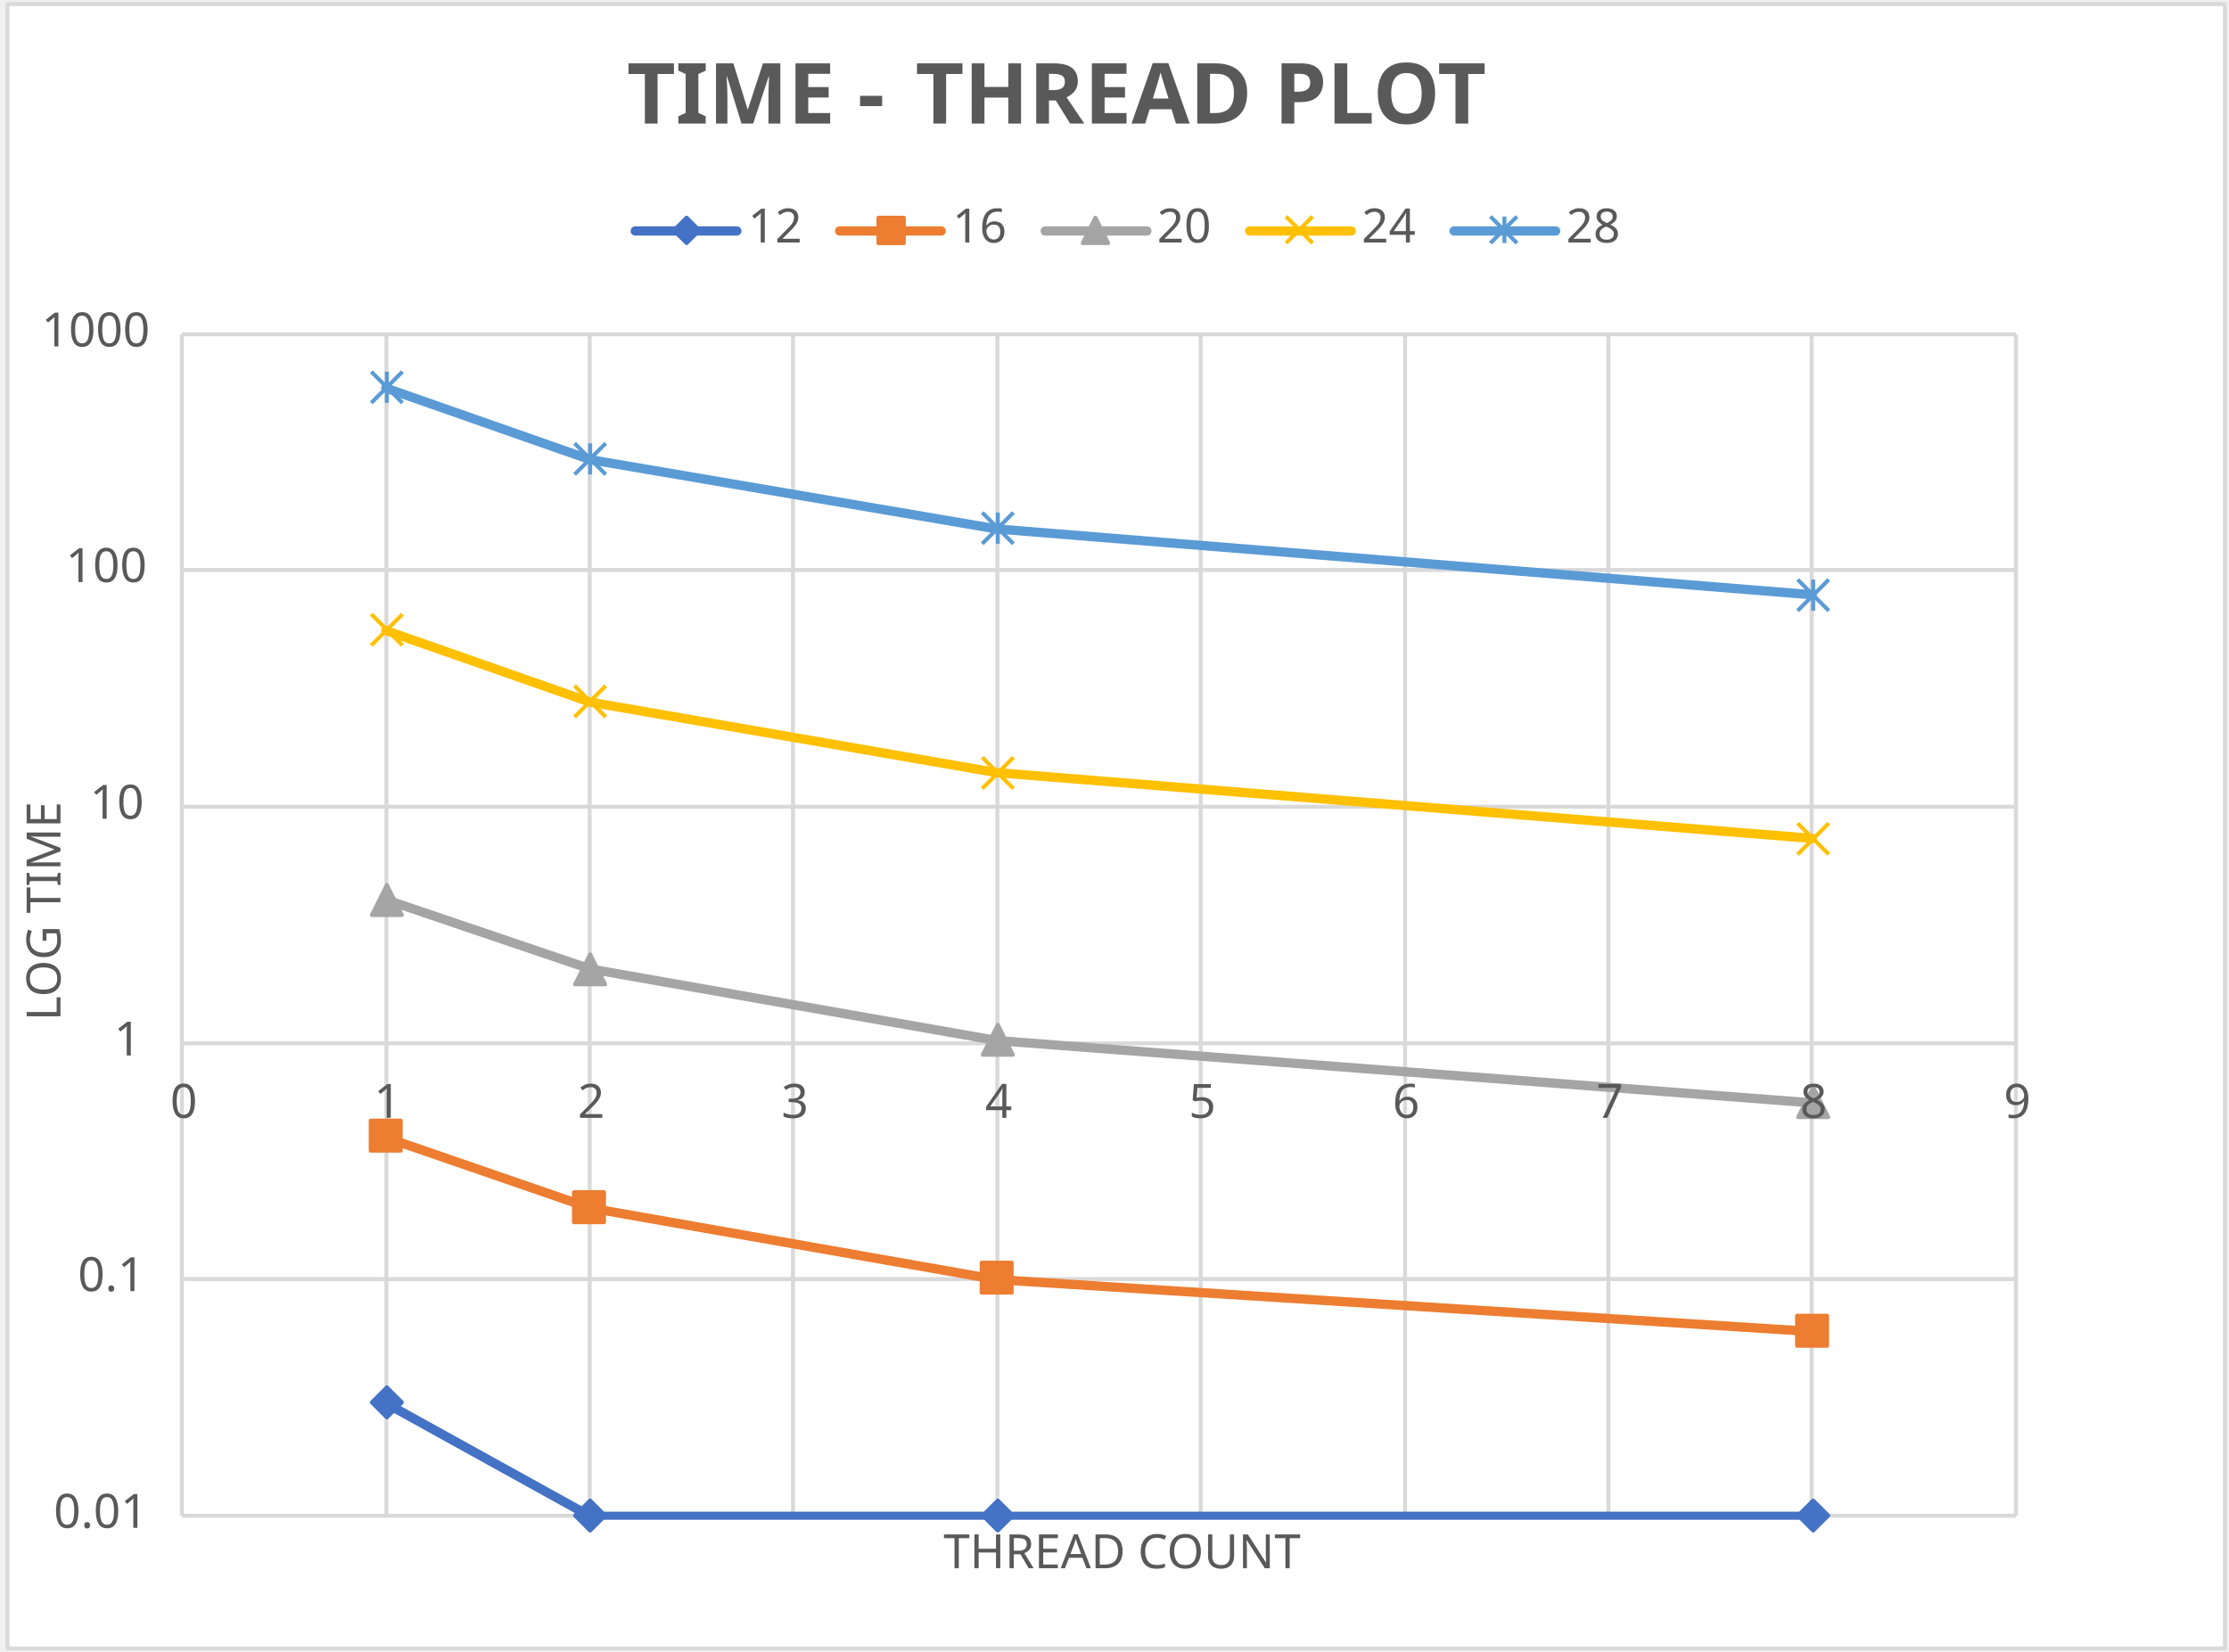
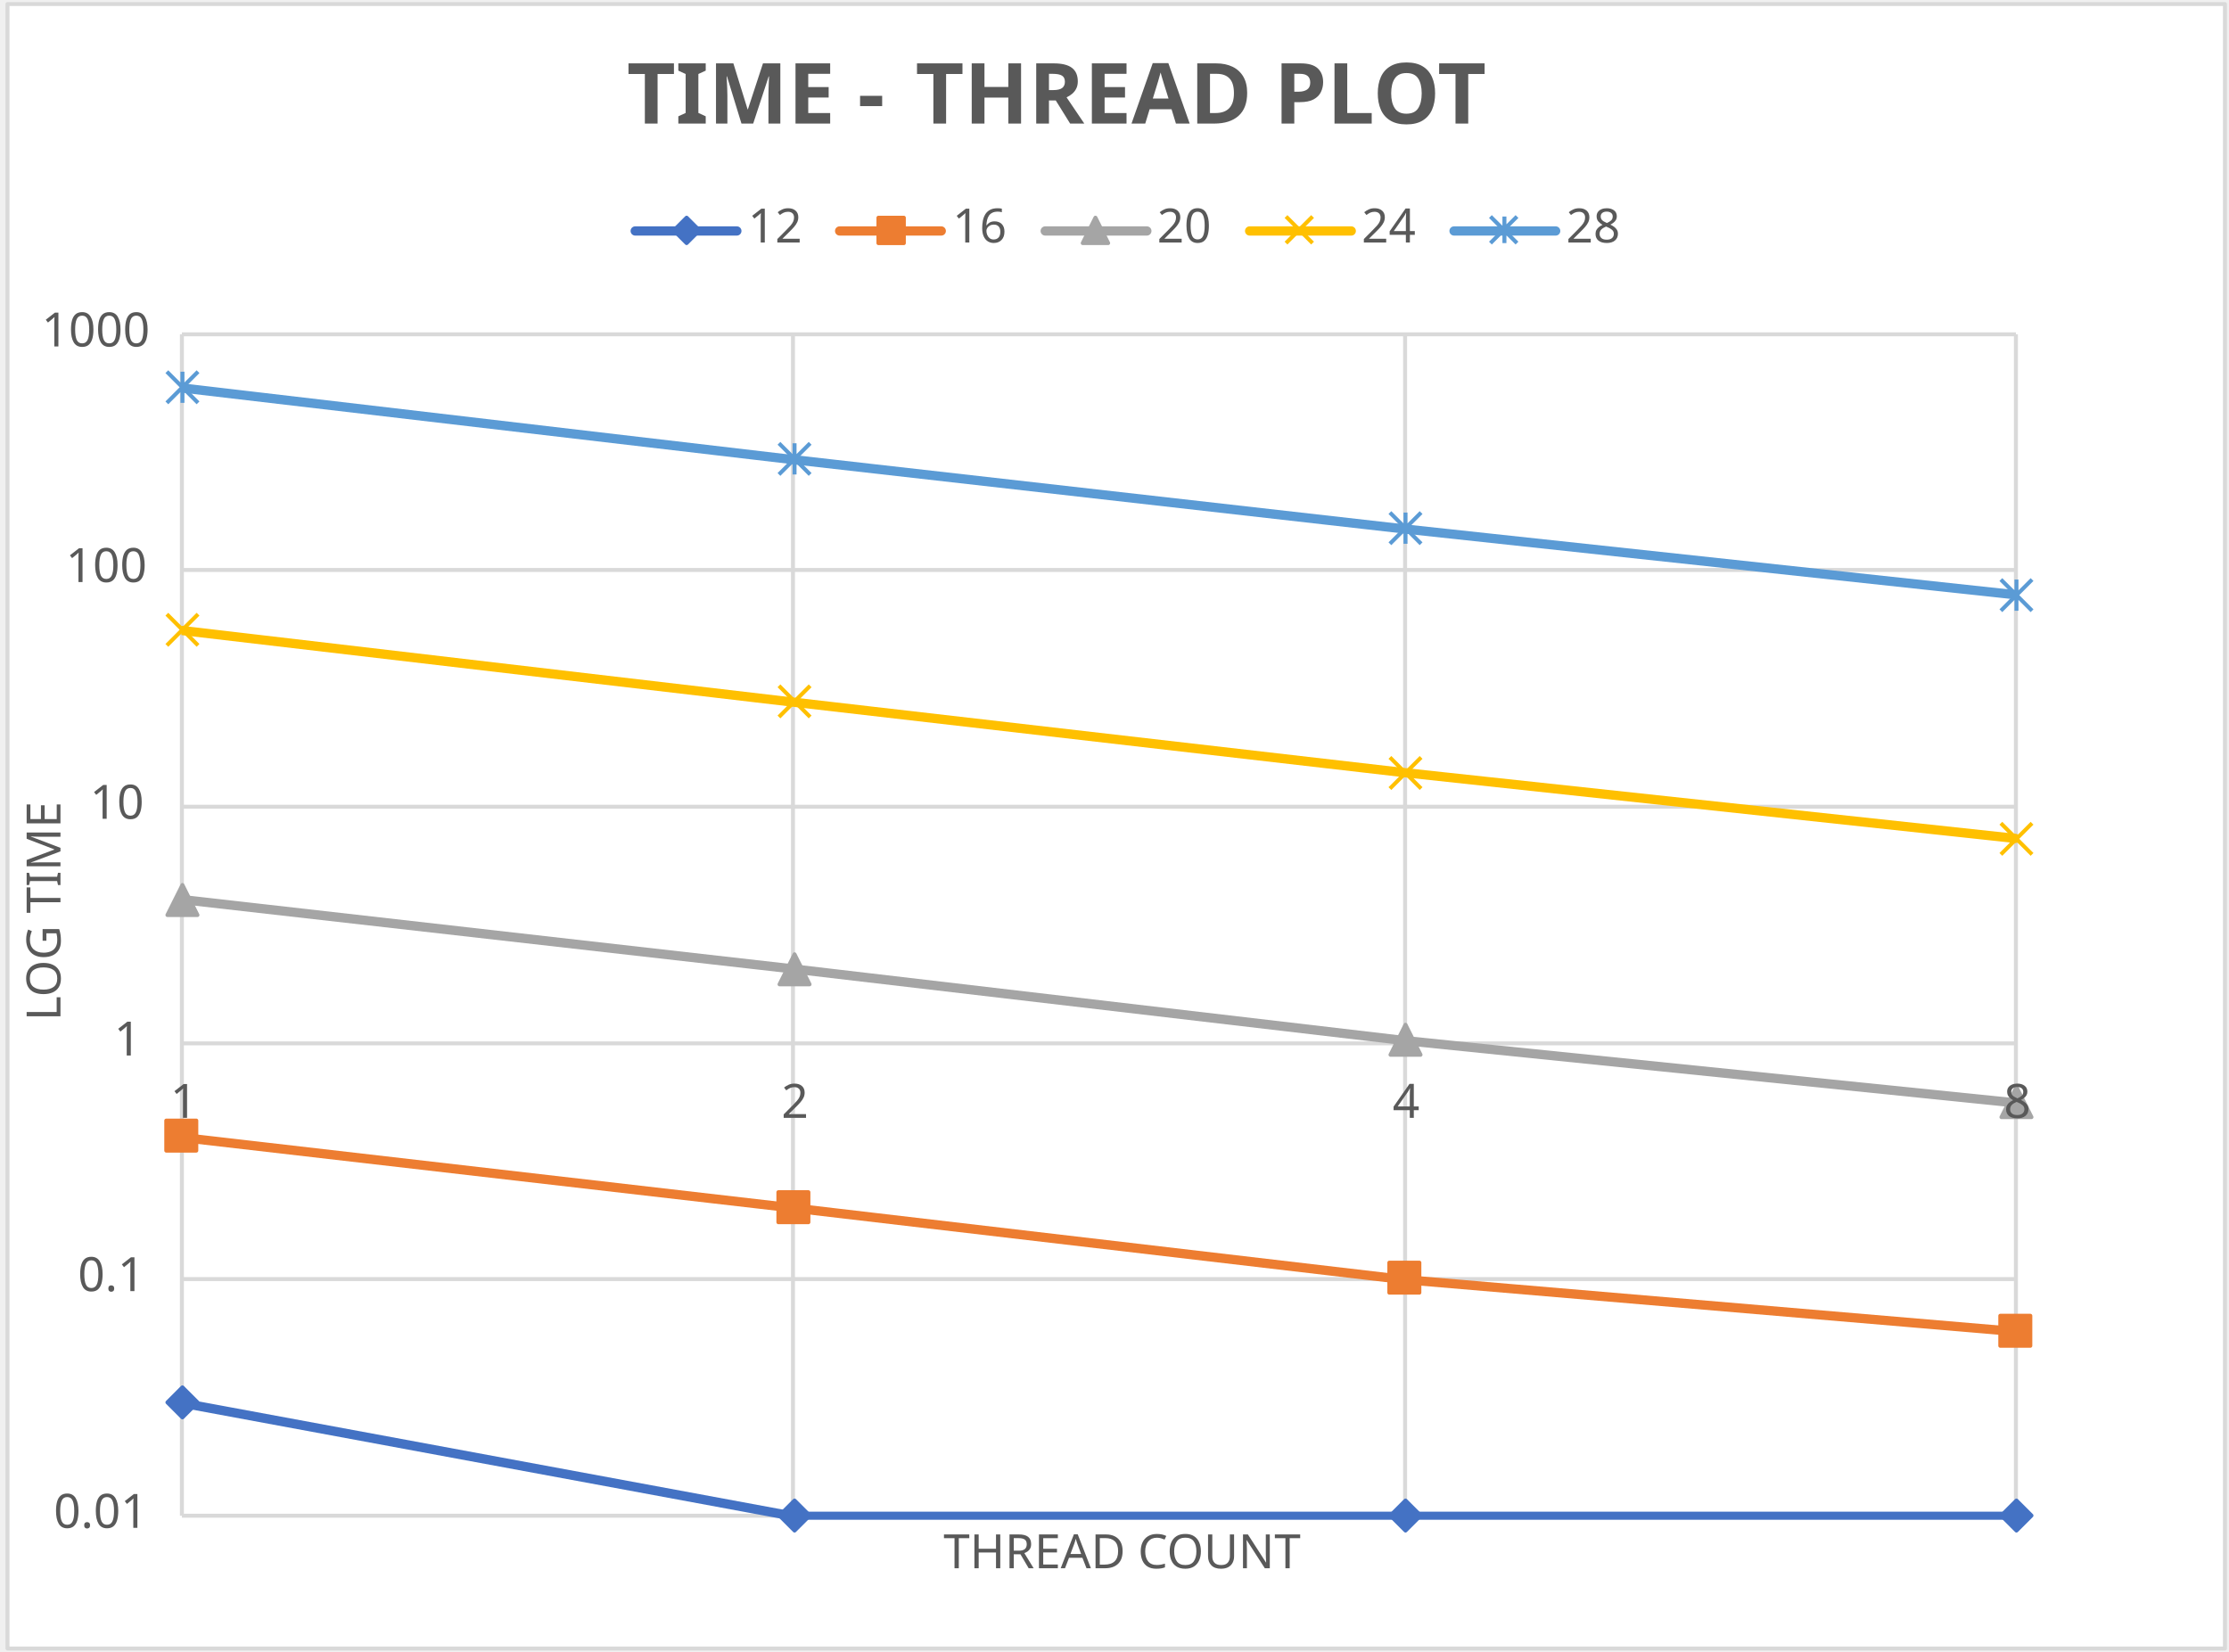
<svg xmlns="http://www.w3.org/2000/svg" width="1930" height="1430" overflow="hidden">
  <defs>
    <clipPath id="clip0">
      <rect x="2314" y="1063" width="1930" height="1430" />
    </clipPath>
    <clipPath id="clip1">
      <rect x="2320" y="1065" width="1919" height="1425" />
    </clipPath>
    <clipPath id="clip2">
      <rect x="2320" y="1065" width="1919" height="1425" />
    </clipPath>
    <clipPath id="clip3">
      <rect x="2320" y="1065" width="1919" height="1425" />
    </clipPath>
    <clipPath id="clip4">
      <rect x="2320" y="1065" width="1919" height="1425" />
    </clipPath>
    <clipPath id="clip5">
      <rect x="2471" y="1352" width="1591" height="1027" />
    </clipPath>
    <clipPath id="clip6">
      <rect x="2320" y="1065" width="1919" height="1425" />
    </clipPath>
    <clipPath id="clip7">
      <rect x="2471" y="1352" width="1591" height="1027" />
    </clipPath>
    <clipPath id="clip8">
      <rect x="2320" y="1065" width="1919" height="1425" />
    </clipPath>
    <clipPath id="clip9">
      <rect x="2471" y="1352" width="1591" height="1027" />
    </clipPath>
    <clipPath id="clip10">
      <rect x="2320" y="1065" width="1919" height="1425" />
    </clipPath>
    <clipPath id="clip11">
      <rect x="2471" y="1352" width="1591" height="1027" />
    </clipPath>
    <clipPath id="clip12">
      <rect x="2320" y="1065" width="1919" height="1425" />
    </clipPath>
    <clipPath id="clip13">
      <rect x="2471" y="1352" width="1591" height="1027" />
    </clipPath>
    <clipPath id="clip14">
      <rect x="2320" y="1065" width="1919" height="1425" />
    </clipPath>
    <clipPath id="clip15">
      <rect x="2320" y="1065" width="1919" height="1425" />
    </clipPath>
    <clipPath id="clip16">
      <rect x="2320" y="1065" width="1919" height="1425" />
    </clipPath>
    <clipPath id="clip17">
      <rect x="2320" y="1065" width="1919" height="1425" />
    </clipPath>
    <clipPath id="clip18">
      <rect x="2320" y="1065" width="1919" height="1425" />
    </clipPath>
    <clipPath id="clip19">
      <rect x="2320" y="1065" width="1919" height="1425" />
    </clipPath>
    <clipPath id="clip20">
      <rect x="2320" y="1065" width="1919" height="1425" />
    </clipPath>
    <clipPath id="clip21">
      <rect x="2320" y="1065" width="1919" height="1425" />
    </clipPath>
    <clipPath id="clip22">
      <rect x="2320" y="1065" width="1919" height="1425" />
    </clipPath>
    <clipPath id="clip23">
      <rect x="2320" y="1065" width="1919" height="1425" />
    </clipPath>
    <clipPath id="clip24">
      <rect x="2320" y="1065" width="1919" height="1425" />
    </clipPath>
    <clipPath id="clip25">
      <rect x="2320" y="1065" width="1919" height="1425" />
    </clipPath>
    <clipPath id="clip26">
      <rect x="2320" y="1065" width="1919" height="1425" />
    </clipPath>
    <clipPath id="clip27">
      <rect x="2320" y="1065" width="1919" height="1425" />
    </clipPath>
    <clipPath id="clip28">
      <rect x="2320" y="1065" width="1919" height="1425" />
    </clipPath>
    <clipPath id="clip29">
      <rect x="2320" y="1065" width="1919" height="1425" />
    </clipPath>
    <clipPath id="clip30">
      <rect x="2320" y="1065" width="1919" height="1425" />
    </clipPath>
    <clipPath id="clip31">
      <rect x="2320" y="1065" width="1919" height="1425" />
    </clipPath>
    <clipPath id="clip32">
      <rect x="2320" y="1065" width="1919" height="1425" />
    </clipPath>
    <clipPath id="clip33">
      <rect x="2320" y="1065" width="1919" height="1425" />
    </clipPath>
    <clipPath id="clip34">
      <rect x="2320" y="1065" width="1919" height="1425" />
    </clipPath>
    <clipPath id="clip35">
      <rect x="2320" y="1065" width="1919" height="1425" />
    </clipPath>
    <clipPath id="clip36">
      <rect x="2320" y="1065" width="1919" height="1425" />
    </clipPath>
    <clipPath id="clip37">
      <rect x="2320" y="1065" width="1919" height="1425" />
    </clipPath>
    <clipPath id="clip38">
      <rect x="2320" y="1065" width="1919" height="1425" />
    </clipPath>
    <clipPath id="clip39">
      <rect x="2320" y="1065" width="1919" height="1425" />
    </clipPath>
    <clipPath id="clip40">
      <rect x="2320" y="1065" width="1919" height="1425" />
    </clipPath>
    <clipPath id="clip41">
      <rect x="2320" y="1065" width="1919" height="1425" />
    </clipPath>
    <clipPath id="clip42">
      <rect x="2320" y="1065" width="1919" height="1425" />
    </clipPath>
    <clipPath id="clip43">
      <rect x="2320" y="1065" width="1919" height="1425" />
    </clipPath>
    <clipPath id="clip44">
-       <rect x="2320" y="1065" width="1919" height="1425" />
-     </clipPath>
-     <clipPath id="clip45">
-       <rect x="2320" y="1065" width="1919" height="1425" />
-     </clipPath>
-     <clipPath id="clip46">
-       <rect x="2320" y="1065" width="1919" height="1425" />
-     </clipPath>
-     <clipPath id="clip47">
-       <rect x="2320" y="1065" width="1919" height="1425" />
-     </clipPath>
-     <clipPath id="clip48">
-       <rect x="2320" y="1065" width="1919" height="1425" />
-     </clipPath>
-     <clipPath id="clip49">
-       <rect x="2320" y="1065" width="1919" height="1425" />
-     </clipPath>
-     <clipPath id="clip50">
      <rect x="2320" y="1065" width="1919" height="1425" />
    </clipPath>
  </defs>
  <g clip-path="url(#clip0)" transform="translate(-2314 -1063)">
    <rect x="2320" y="1066" width="1920" height="1424" fill="#FFFFFF" fill-opacity="1" />
    <g clip-path="url(#clip1)">
      <path d="M2471.5 2375.5 4059.5 2375.5M2471.5 2170.57 4059.5 2170.57M2471.5 1761.56 4059.5 1761.56M2471.5 1556.55 4059.5 1556.55M2471.5 1352.5 4059.5 1352.5" stroke="#D9D9D9" stroke-width="3.438" stroke-linecap="butt" stroke-linejoin="round" stroke-miterlimit="10" stroke-opacity="1" fill="none" fill-rule="nonzero" />
    </g>
    <g clip-path="url(#clip2)">
-       <path d="M2648.59 1352.5 2648.59 2375.5M2824.59 1352.5 2824.59 2375.5M3000.6 1352.5 3000.6 2375.5M3177.6 1352.5 3177.6 2375.5M3353.61 1352.5 3353.61 2375.5M3530.62 1352.5 3530.62 2375.5M3706.62 1352.5 3706.62 2375.5M3882.63 1352.5 3882.63 2375.5M4059.5 1352.5 4059.5 2375.5" stroke="#D9D9D9" stroke-width="3.438" stroke-linecap="butt" stroke-linejoin="round" stroke-miterlimit="10" stroke-opacity="1" fill="none" fill-rule="nonzero" />
+       <path d="M3000.6 1352.5 3000.6 2375.5M3530.62 1352.5 3530.62 2375.5M4059.5 1352.5 4059.5 2375.5" stroke="#D9D9D9" stroke-width="3.438" stroke-linecap="butt" stroke-linejoin="round" stroke-miterlimit="10" stroke-opacity="1" fill="none" fill-rule="nonzero" />
    </g>
    <g clip-path="url(#clip3)">
      <path d="M0 0 0 1023" stroke="#D9D9D9" stroke-width="3.438" stroke-linecap="butt" stroke-linejoin="round" stroke-miterlimit="10" stroke-opacity="1" fill="none" fill-rule="evenodd" transform="matrix(1 0 0 -1 2471.5 2375.5)" />
    </g>
    <g clip-path="url(#clip4)">
      <path d="M2471.5 1966.5 4059.5 1966.5" stroke="#D9D9D9" stroke-width="3.438" stroke-linecap="butt" stroke-linejoin="round" stroke-miterlimit="10" stroke-opacity="1" fill="none" fill-rule="evenodd" />
    </g>
    <g clip-path="url(#clip5)">
-       <path d="M2648 2278 2825.09 2376 3177.1 2376 3883 2376" stroke="#4472C4" stroke-width="8.021" stroke-linecap="round" stroke-linejoin="round" stroke-miterlimit="10" stroke-opacity="1" fill="none" fill-rule="nonzero" />
+       <path d="M2472 2278 3001.1 2376 3530.12 2376 4059 2376" stroke="#4472C4" stroke-width="8.021" stroke-linecap="round" stroke-linejoin="round" stroke-miterlimit="10" stroke-opacity="1" fill="none" fill-rule="nonzero" />
    </g>
    <g clip-path="url(#clip6)">
-       <path d="M2648.97 2264.36 2661.97 2277.36 2648.97 2290.35 2635.97 2277.36Z" stroke="#4472C4" stroke-width="3.438" stroke-linecap="butt" stroke-linejoin="round" stroke-miterlimit="10" stroke-opacity="1" fill="#4472C4" fill-rule="nonzero" fill-opacity="1" />
-       <path d="M2824.97 2362.36 2837.97 2375.36 2824.97 2388.35 2811.97 2375.36Z" stroke="#4472C4" stroke-width="3.438" stroke-linecap="butt" stroke-linejoin="round" stroke-miterlimit="10" stroke-opacity="1" fill="#4472C4" fill-rule="nonzero" fill-opacity="1" />
-       <path d="M3177.97 2362.36 3190.97 2375.36 3177.97 2388.35 3164.97 2375.36Z" stroke="#4472C4" stroke-width="3.438" stroke-linecap="butt" stroke-linejoin="round" stroke-miterlimit="10" stroke-opacity="1" fill="#4472C4" fill-rule="nonzero" fill-opacity="1" />
-       <path d="M3883.97 2362.36 3896.97 2375.36 3883.97 2388.35 3870.97 2375.36Z" stroke="#4472C4" stroke-width="3.438" stroke-linecap="butt" stroke-linejoin="round" stroke-miterlimit="10" stroke-opacity="1" fill="#4472C4" fill-rule="nonzero" fill-opacity="1" />
+       <path d="M2471.97 2264.36 2484.97 2277.36 2471.97 2290.35 2458.97 2277.36Z" stroke="#4472C4" stroke-width="3.438" stroke-linecap="butt" stroke-linejoin="round" stroke-miterlimit="10" stroke-opacity="1" fill="#4472C4" fill-rule="nonzero" fill-opacity="1" />
+       <path d="M3001.97 2362.36 3014.97 2375.36 3001.97 2388.35 2988.97 2375.36Z" stroke="#4472C4" stroke-width="3.438" stroke-linecap="butt" stroke-linejoin="round" stroke-miterlimit="10" stroke-opacity="1" fill="#4472C4" fill-rule="nonzero" fill-opacity="1" />
+       <path d="M3530.97 2362.36 3543.97 2375.36 3530.97 2388.35 3517.97 2375.36Z" stroke="#4472C4" stroke-width="3.438" stroke-linecap="butt" stroke-linejoin="round" stroke-miterlimit="10" stroke-opacity="1" fill="#4472C4" fill-rule="nonzero" fill-opacity="1" />
+       <path d="M4059.97 2362.36 4072.97 2375.36 4059.97 2388.35 4046.97 2375.36Z" stroke="#4472C4" stroke-width="3.438" stroke-linecap="butt" stroke-linejoin="round" stroke-miterlimit="10" stroke-opacity="1" fill="#4472C4" fill-rule="nonzero" fill-opacity="1" />
    </g>
    <g clip-path="url(#clip7)">
-       <path d="M2648 2048 2825.09 2109.07 3177.1 2171.07 3883 2216" stroke="#ED7D31" stroke-width="8.021" stroke-linecap="round" stroke-linejoin="round" stroke-miterlimit="10" stroke-opacity="1" fill="none" fill-rule="nonzero" />
+       <path d="M2472 2048 3001.1 2109.07 3530.12 2171.07 4059 2216" stroke="#ED7D31" stroke-width="8.021" stroke-linecap="round" stroke-linejoin="round" stroke-miterlimit="10" stroke-opacity="1" fill="none" fill-rule="nonzero" />
    </g>
    <g clip-path="url(#clip8)">
-       <path d="M2634.97 2033.36 2660.97 2033.36 2660.97 2059.35 2634.97 2059.35Z" stroke="#ED7D31" stroke-width="3.438" stroke-linecap="butt" stroke-linejoin="round" stroke-miterlimit="10" stroke-opacity="1" fill="#ED7D31" fill-rule="nonzero" fill-opacity="1" />
-       <path d="M2810.97 2095.36 2836.97 2095.36 2836.97 2121.35 2810.97 2121.35Z" stroke="#ED7D31" stroke-width="3.438" stroke-linecap="butt" stroke-linejoin="round" stroke-miterlimit="10" stroke-opacity="1" fill="#ED7D31" fill-rule="nonzero" fill-opacity="1" />
-       <path d="M3163.97 2156.36 3189.97 2156.36 3189.97 2182.35 3163.97 2182.35Z" stroke="#ED7D31" stroke-width="3.438" stroke-linecap="butt" stroke-linejoin="round" stroke-miterlimit="10" stroke-opacity="1" fill="#ED7D31" fill-rule="nonzero" fill-opacity="1" />
-       <path d="M3869.97 2202.36 3895.97 2202.36 3895.97 2228.35 3869.97 2228.35Z" stroke="#ED7D31" stroke-width="3.438" stroke-linecap="butt" stroke-linejoin="round" stroke-miterlimit="10" stroke-opacity="1" fill="#ED7D31" fill-rule="nonzero" fill-opacity="1" />
+       <path d="M2457.97 2033.36 2483.97 2033.36 2483.97 2059.35 2457.97 2059.35Z" stroke="#ED7D31" stroke-width="3.438" stroke-linecap="butt" stroke-linejoin="round" stroke-miterlimit="10" stroke-opacity="1" fill="#ED7D31" fill-rule="nonzero" fill-opacity="1" />
+       <path d="M2987.97 2095.36 3013.97 2095.36 3013.97 2121.35 2987.97 2121.35Z" stroke="#ED7D31" stroke-width="3.438" stroke-linecap="butt" stroke-linejoin="round" stroke-miterlimit="10" stroke-opacity="1" fill="#ED7D31" fill-rule="nonzero" fill-opacity="1" />
+       <path d="M3516.97 2156.36 3542.97 2156.36 3542.97 2182.35 3516.97 2182.35Z" stroke="#ED7D31" stroke-width="3.438" stroke-linecap="butt" stroke-linejoin="round" stroke-miterlimit="10" stroke-opacity="1" fill="#ED7D31" fill-rule="nonzero" fill-opacity="1" />
+       <path d="M4045.97 2202.36 4071.97 2202.36 4071.97 2228.35 4045.97 2228.35Z" stroke="#ED7D31" stroke-width="3.438" stroke-linecap="butt" stroke-linejoin="round" stroke-miterlimit="10" stroke-opacity="1" fill="#ED7D31" fill-rule="nonzero" fill-opacity="1" />
    </g>
    <g clip-path="url(#clip9)">
-       <path d="M2648 1842 2825.09 1902.06 3177.1 1964.06 3883 2018" stroke="#A5A5A5" stroke-width="8.021" stroke-linecap="round" stroke-linejoin="round" stroke-miterlimit="10" stroke-opacity="1" fill="none" fill-rule="nonzero" />
+       <path d="M2472 1842 3001.1 1902.06 3530.12 1964.06 4059 2018" stroke="#A5A5A5" stroke-width="8.021" stroke-linecap="round" stroke-linejoin="round" stroke-miterlimit="10" stroke-opacity="1" fill="none" fill-rule="nonzero" />
    </g>
    <g clip-path="url(#clip10)">
-       <path d="M2648.97 1829.36 2661.97 1855.35 2635.97 1855.35Z" stroke="#A5A5A5" stroke-width="3.438" stroke-linecap="butt" stroke-linejoin="round" stroke-miterlimit="10" stroke-opacity="1" fill="#A5A5A5" fill-rule="nonzero" fill-opacity="1" />
-       <path d="M2824.97 1889.36 2837.97 1915.35 2811.97 1915.35Z" stroke="#A5A5A5" stroke-width="3.438" stroke-linecap="butt" stroke-linejoin="round" stroke-miterlimit="10" stroke-opacity="1" fill="#A5A5A5" fill-rule="nonzero" fill-opacity="1" />
-       <path d="M3177.97 1950.36 3190.97 1976.35 3164.97 1976.35Z" stroke="#A5A5A5" stroke-width="3.438" stroke-linecap="butt" stroke-linejoin="round" stroke-miterlimit="10" stroke-opacity="1" fill="#A5A5A5" fill-rule="nonzero" fill-opacity="1" />
-       <path d="M3883.97 2004.36 3896.97 2030.35 3870.97 2030.35Z" stroke="#A5A5A5" stroke-width="3.438" stroke-linecap="butt" stroke-linejoin="round" stroke-miterlimit="10" stroke-opacity="1" fill="#A5A5A5" fill-rule="nonzero" fill-opacity="1" />
+       <path d="M2471.97 1829.36 2484.97 1855.35 2458.97 1855.35Z" stroke="#A5A5A5" stroke-width="3.438" stroke-linecap="butt" stroke-linejoin="round" stroke-miterlimit="10" stroke-opacity="1" fill="#A5A5A5" fill-rule="nonzero" fill-opacity="1" />
+       <path d="M3001.97 1889.36 3014.97 1915.35 2988.97 1915.35Z" stroke="#A5A5A5" stroke-width="3.438" stroke-linecap="butt" stroke-linejoin="round" stroke-miterlimit="10" stroke-opacity="1" fill="#A5A5A5" fill-rule="nonzero" fill-opacity="1" />
+       <path d="M3530.97 1950.36 3543.97 1976.35 3517.97 1976.35Z" stroke="#A5A5A5" stroke-width="3.438" stroke-linecap="butt" stroke-linejoin="round" stroke-miterlimit="10" stroke-opacity="1" fill="#A5A5A5" fill-rule="nonzero" fill-opacity="1" />
+       <path d="M4059.97 2004.36 4072.97 2030.35 4046.97 2030.35Z" stroke="#A5A5A5" stroke-width="3.438" stroke-linecap="butt" stroke-linejoin="round" stroke-miterlimit="10" stroke-opacity="1" fill="#A5A5A5" fill-rule="nonzero" fill-opacity="1" />
    </g>
    <g clip-path="url(#clip11)">
-       <path d="M2648 1609 2825.09 1671.05 3177.1 1732.06 3883 1789" stroke="#FFC000" stroke-width="8.021" stroke-linecap="round" stroke-linejoin="round" stroke-miterlimit="10" stroke-opacity="1" fill="none" fill-rule="nonzero" />
+       <path d="M2472 1609 3001.1 1671.05 3530.12 1732.06 4059 1789" stroke="#FFC000" stroke-width="8.021" stroke-linecap="round" stroke-linejoin="round" stroke-miterlimit="10" stroke-opacity="1" fill="none" fill-rule="nonzero" />
    </g>
    <g clip-path="url(#clip12)">
-       <path d="M2662.47 1621.85 2635.47 1594.85M2635.47 1621.85 2662.47 1594.85" stroke="#FFC000" stroke-width="3.438" stroke-linecap="butt" stroke-linejoin="round" stroke-miterlimit="10" stroke-opacity="1" fill="none" fill-rule="nonzero" />
-       <path d="M2838.47 1683.85 2811.47 1656.86M2811.47 1683.85 2838.47 1656.86" stroke="#FFC000" stroke-width="3.438" stroke-linecap="butt" stroke-linejoin="round" stroke-miterlimit="10" stroke-opacity="1" fill="none" fill-rule="nonzero" />
-       <path d="M3191.47 1745.85 3164.47 1718.85M3164.47 1745.85 3191.47 1718.85" stroke="#FFC000" stroke-width="3.438" stroke-linecap="butt" stroke-linejoin="round" stroke-miterlimit="10" stroke-opacity="1" fill="none" fill-rule="nonzero" />
-       <path d="M3897.47 1802.85 3870.47 1775.86M3870.47 1802.85 3897.47 1775.86" stroke="#FFC000" stroke-width="3.438" stroke-linecap="butt" stroke-linejoin="round" stroke-miterlimit="10" stroke-opacity="1" fill="none" fill-rule="nonzero" />
+       <path d="M2485.47 1621.85 2458.47 1594.85M2458.47 1621.85 2485.47 1594.85" stroke="#FFC000" stroke-width="3.438" stroke-linecap="butt" stroke-linejoin="round" stroke-miterlimit="10" stroke-opacity="1" fill="none" fill-rule="nonzero" />
+       <path d="M3015.47 1683.85 2988.47 1656.86M2988.47 1683.85 3015.47 1656.86" stroke="#FFC000" stroke-width="3.438" stroke-linecap="butt" stroke-linejoin="round" stroke-miterlimit="10" stroke-opacity="1" fill="none" fill-rule="nonzero" />
+       <path d="M3544.47 1745.85 3517.47 1718.85M3517.47 1745.85 3544.47 1718.85" stroke="#FFC000" stroke-width="3.438" stroke-linecap="butt" stroke-linejoin="round" stroke-miterlimit="10" stroke-opacity="1" fill="none" fill-rule="nonzero" />
+       <path d="M4073.47 1802.85 4046.47 1775.86M4046.47 1802.85 4073.47 1775.86" stroke="#FFC000" stroke-width="3.438" stroke-linecap="butt" stroke-linejoin="round" stroke-miterlimit="10" stroke-opacity="1" fill="none" fill-rule="nonzero" />
    </g>
    <g clip-path="url(#clip13)">
-       <path d="M2648 1399 2825.09 1461.05 3177.1 1521.05 3883 1578" stroke="#5B9BD5" stroke-width="8.021" stroke-linecap="round" stroke-linejoin="round" stroke-miterlimit="10" stroke-opacity="1" fill="none" fill-rule="nonzero" />
+       <path d="M2472 1399 3001.1 1461.05 3530.12 1521.05 4059 1578" stroke="#5B9BD5" stroke-width="8.021" stroke-linecap="round" stroke-linejoin="round" stroke-miterlimit="10" stroke-opacity="1" fill="none" fill-rule="nonzero" />
    </g>
    <g clip-path="url(#clip14)">
-       <path d="M2662.47 1411.85 2635.47 1384.85M2648.97 1384.85 2648.97 1411.85M2635.47 1411.85 2662.47 1384.85" stroke="#5B9BD5" stroke-width="3.438" stroke-linecap="butt" stroke-linejoin="round" stroke-miterlimit="10" stroke-opacity="1" fill="none" fill-rule="nonzero" />
-       <path d="M2838.47 1473.85 2811.47 1446.86M2824.97 1446.86 2824.97 1473.85M2811.47 1473.85 2838.47 1446.86" stroke="#5B9BD5" stroke-width="3.438" stroke-linecap="butt" stroke-linejoin="round" stroke-miterlimit="10" stroke-opacity="1" fill="none" fill-rule="nonzero" />
-       <path d="M3191.47 1533.85 3164.47 1506.85M3177.97 1506.85 3177.97 1533.85M3164.47 1533.85 3191.47 1506.85" stroke="#5B9BD5" stroke-width="3.438" stroke-linecap="butt" stroke-linejoin="round" stroke-miterlimit="10" stroke-opacity="1" fill="none" fill-rule="nonzero" />
-       <path d="M3897.47 1591.85 3870.47 1564.85M3883.97 1564.85 3883.97 1591.85M3870.47 1591.85 3897.47 1564.85" stroke="#5B9BD5" stroke-width="3.438" stroke-linecap="butt" stroke-linejoin="round" stroke-miterlimit="10" stroke-opacity="1" fill="none" fill-rule="nonzero" />
+       <path d="M2485.47 1411.85 2458.47 1384.85M2471.97 1384.85 2471.97 1411.85M2458.47 1411.85 2485.47 1384.85" stroke="#5B9BD5" stroke-width="3.438" stroke-linecap="butt" stroke-linejoin="round" stroke-miterlimit="10" stroke-opacity="1" fill="none" fill-rule="nonzero" />
+       <path d="M3015.47 1473.85 2988.47 1446.86M3001.97 1446.86 3001.97 1473.85M2988.47 1473.85 3015.47 1446.86" stroke="#5B9BD5" stroke-width="3.438" stroke-linecap="butt" stroke-linejoin="round" stroke-miterlimit="10" stroke-opacity="1" fill="none" fill-rule="nonzero" />
+       <path d="M3544.47 1533.85 3517.47 1506.85M3530.97 1506.85 3530.97 1533.85M3517.47 1533.85 3544.47 1506.85" stroke="#5B9BD5" stroke-width="3.438" stroke-linecap="butt" stroke-linejoin="round" stroke-miterlimit="10" stroke-opacity="1" fill="none" fill-rule="nonzero" />
+       <path d="M4073.47 1591.85 4046.47 1564.85M4059.97 1564.85 4059.97 1591.85M4046.47 1591.85 4073.47 1564.85" stroke="#5B9BD5" stroke-width="3.438" stroke-linecap="butt" stroke-linejoin="round" stroke-miterlimit="10" stroke-opacity="1" fill="none" fill-rule="nonzero" />
    </g>
    <g clip-path="url(#clip15)">
      <text fill="#595959" fill-opacity="1" font-family="Calibri,Calibri_MSFontService,sans-serif" font-style="normal" font-variant="normal" font-weight="400" font-stretch="normal" font-size="41" text-anchor="start" direction="ltr" writing-mode="lr-tb" unicode-bidi="normal" text-decoration="none" transform="matrix(1 0 0 1 2360.5 2386)">0.01</text>
    </g>
    <g clip-path="url(#clip16)">
      <text fill="#595959" fill-opacity="1" font-family="Calibri,Calibri_MSFontService,sans-serif" font-style="normal" font-variant="normal" font-weight="400" font-stretch="normal" font-size="41" text-anchor="start" direction="ltr" writing-mode="lr-tb" unicode-bidi="normal" text-decoration="none" transform="matrix(1 0 0 1 2381.4 2181)">0.1</text>
    </g>
    <g clip-path="url(#clip17)">
      <text fill="#595959" fill-opacity="1" font-family="Calibri,Calibri_MSFontService,sans-serif" font-style="normal" font-variant="normal" font-weight="400" font-stretch="normal" font-size="41" text-anchor="start" direction="ltr" writing-mode="lr-tb" unicode-bidi="normal" text-decoration="none" transform="matrix(1 0 0 1 2412.7 1977)">1</text>
    </g>
    <g clip-path="url(#clip18)">
      <text fill="#595959" fill-opacity="1" font-family="Calibri,Calibri_MSFontService,sans-serif" font-style="normal" font-variant="normal" font-weight="400" font-stretch="normal" font-size="41" text-anchor="start" direction="ltr" writing-mode="lr-tb" unicode-bidi="normal" text-decoration="none" transform="matrix(1 0 0 1 2391.8 1772)">10</text>
    </g>
    <g clip-path="url(#clip19)">
      <text fill="#595959" fill-opacity="1" font-family="Calibri,Calibri_MSFontService,sans-serif" font-style="normal" font-variant="normal" font-weight="400" font-stretch="normal" font-size="41" text-anchor="start" direction="ltr" writing-mode="lr-tb" unicode-bidi="normal" text-decoration="none" transform="matrix(1 0 0 1 2370.9 1567)">100</text>
    </g>
    <g clip-path="url(#clip20)">
      <text fill="#595959" fill-opacity="1" font-family="Calibri,Calibri_MSFontService,sans-serif" font-style="normal" font-variant="normal" font-weight="400" font-stretch="normal" font-size="41" text-anchor="start" direction="ltr" writing-mode="lr-tb" unicode-bidi="normal" text-decoration="none" transform="matrix(1 0 0 1 2350 1363)">1000</text>
    </g>
    <g clip-path="url(#clip21)">
-       <text fill="#595959" fill-opacity="1" font-family="Calibri,Calibri_MSFontService,sans-serif" font-style="normal" font-variant="normal" font-weight="400" font-stretch="normal" font-size="41" text-anchor="start" direction="ltr" writing-mode="lr-tb" unicode-bidi="normal" text-decoration="none" transform="matrix(1 0 0 1 2461.4 2031)">0</text>
+       <text fill="#595959" fill-opacity="1" font-family="Calibri,Calibri_MSFontService,sans-serif" font-style="normal" font-variant="normal" font-weight="400" font-stretch="normal" font-size="41" text-anchor="start" direction="ltr" writing-mode="lr-tb" unicode-bidi="normal" text-decoration="none" transform="matrix(1 0 0 1 2461.4 2031)">1</text>
    </g>
    <g clip-path="url(#clip22)">
-       <text fill="#595959" fill-opacity="1" font-family="Calibri,Calibri_MSFontService,sans-serif" font-style="normal" font-variant="normal" font-weight="400" font-stretch="normal" font-size="41" text-anchor="start" direction="ltr" writing-mode="lr-tb" unicode-bidi="normal" text-decoration="none" transform="matrix(1 0 0 1 2637.8 2031)">1</text>
+       <text fill="#595959" fill-opacity="1" font-family="Calibri,Calibri_MSFontService,sans-serif" font-style="normal" font-variant="normal" font-weight="400" font-stretch="normal" font-size="41" text-anchor="start" direction="ltr" writing-mode="lr-tb" unicode-bidi="normal" text-decoration="none" transform="matrix(1 0 0 1 2990.59 2031)">2</text>
    </g>
    <g clip-path="url(#clip23)">
-       <text fill="#595959" fill-opacity="1" font-family="Calibri,Calibri_MSFontService,sans-serif" font-style="normal" font-variant="normal" font-weight="400" font-stretch="normal" font-size="41" text-anchor="start" direction="ltr" writing-mode="lr-tb" unicode-bidi="normal" text-decoration="none" transform="matrix(1 0 0 1 2814.19 2031)">2</text>
+       <text fill="#595959" fill-opacity="1" font-family="Calibri,Calibri_MSFontService,sans-serif" font-style="normal" font-variant="normal" font-weight="400" font-stretch="normal" font-size="41" text-anchor="start" direction="ltr" writing-mode="lr-tb" unicode-bidi="normal" text-decoration="none" transform="matrix(1 0 0 1 3519.78 2031)">4</text>
    </g>
    <g clip-path="url(#clip24)">
-       <text fill="#595959" fill-opacity="1" font-family="Calibri,Calibri_MSFontService,sans-serif" font-style="normal" font-variant="normal" font-weight="400" font-stretch="normal" font-size="41" text-anchor="start" direction="ltr" writing-mode="lr-tb" unicode-bidi="normal" text-decoration="none" transform="matrix(1 0 0 1 2990.59 2031)">3</text>
+       <text fill="#595959" fill-opacity="1" font-family="Calibri,Calibri_MSFontService,sans-serif" font-style="normal" font-variant="normal" font-weight="400" font-stretch="normal" font-size="41" text-anchor="start" direction="ltr" writing-mode="lr-tb" unicode-bidi="normal" text-decoration="none" transform="matrix(1 0 0 1 4048.96 2031)">8</text>
    </g>
    <g clip-path="url(#clip25)">
-       <text fill="#595959" fill-opacity="1" font-family="Calibri,Calibri_MSFontService,sans-serif" font-style="normal" font-variant="normal" font-weight="400" font-stretch="normal" font-size="41" text-anchor="start" direction="ltr" writing-mode="lr-tb" unicode-bidi="normal" text-decoration="none" transform="matrix(1 0 0 1 3166.98 2031)">4</text>
+       <text fill="#595959" fill-opacity="1" font-family="Calibri,Calibri_MSFontService,sans-serif" font-style="normal" font-variant="normal" font-weight="400" font-stretch="normal" font-size="41" text-anchor="start" direction="ltr" writing-mode="lr-tb" unicode-bidi="normal" text-decoration="none" transform="matrix(6.12323e-17 -1 1 6.12323e-17 2366.35 1947)">LOG TIME</text>
    </g>
    <g clip-path="url(#clip26)">
-       <text fill="#595959" fill-opacity="1" font-family="Calibri,Calibri_MSFontService,sans-serif" font-style="normal" font-variant="normal" font-weight="400" font-stretch="normal" font-size="41" text-anchor="start" direction="ltr" writing-mode="lr-tb" unicode-bidi="normal" text-decoration="none" transform="matrix(1 0 0 1 3343.38 2031)">5</text>
+       <text fill="#595959" fill-opacity="1" font-family="Calibri,Calibri_MSFontService,sans-serif" font-style="normal" font-variant="normal" font-weight="400" font-stretch="normal" font-size="41" text-anchor="start" direction="ltr" writing-mode="lr-tb" unicode-bidi="normal" text-decoration="none" transform="matrix(1 0 0 1 3130.93 2421)">THREAD COUNT</text>
    </g>
    <g clip-path="url(#clip27)">
-       <text fill="#595959" fill-opacity="1" font-family="Calibri,Calibri_MSFontService,sans-serif" font-style="normal" font-variant="normal" font-weight="400" font-stretch="normal" font-size="41" text-anchor="start" direction="ltr" writing-mode="lr-tb" unicode-bidi="normal" text-decoration="none" transform="matrix(1 0 0 1 3519.78 2031)">6</text>
+       <text fill="#595959" fill-opacity="1" font-family="Calibri,Calibri_MSFontService,sans-serif" font-style="normal" font-variant="normal" font-weight="700" font-stretch="normal" font-size="73" text-anchor="start" direction="ltr" writing-mode="lr-tb" unicode-bidi="normal" text-decoration="none" transform="matrix(1 0 0 1 2856.73 1170)">TIME </text>
    </g>
    <g clip-path="url(#clip28)">
-       <text fill="#595959" fill-opacity="1" font-family="Calibri,Calibri_MSFontService,sans-serif" font-style="normal" font-variant="normal" font-weight="400" font-stretch="normal" font-size="41" text-anchor="start" direction="ltr" writing-mode="lr-tb" unicode-bidi="normal" text-decoration="none" transform="matrix(1 0 0 1 3696.17 2031)">7</text>
+       <text fill="#595959" fill-opacity="1" font-family="Calibri,Calibri_MSFontService,sans-serif" font-style="normal" font-variant="normal" font-weight="700" font-stretch="normal" font-size="73" text-anchor="start" direction="ltr" writing-mode="lr-tb" unicode-bidi="normal" text-decoration="none" transform="matrix(1 0 0 1 3056.52 1170)">-</text>
    </g>
    <g clip-path="url(#clip29)">
-       <text fill="#595959" fill-opacity="1" font-family="Calibri,Calibri_MSFontService,sans-serif" font-style="normal" font-variant="normal" font-weight="400" font-stretch="normal" font-size="41" text-anchor="start" direction="ltr" writing-mode="lr-tb" unicode-bidi="normal" text-decoration="none" transform="matrix(1 0 0 1 3872.57 2031)">8</text>
+       <text fill="#595959" fill-opacity="1" font-family="Calibri,Calibri_MSFontService,sans-serif" font-style="normal" font-variant="normal" font-weight="700" font-stretch="normal" font-size="73" text-anchor="start" direction="ltr" writing-mode="lr-tb" unicode-bidi="normal" text-decoration="none" transform="matrix(1 0 0 1 3106.55 1170)">THREAD PLOT</text>
    </g>
    <g clip-path="url(#clip30)">
-       <text fill="#595959" fill-opacity="1" font-family="Calibri,Calibri_MSFontService,sans-serif" font-style="normal" font-variant="normal" font-weight="400" font-stretch="normal" font-size="41" text-anchor="start" direction="ltr" writing-mode="lr-tb" unicode-bidi="normal" text-decoration="none" transform="matrix(1 0 0 1 4048.96 2031)">9</text>
+       <path d="M2864 1263 2952 1263" stroke="#4472C4" stroke-width="8.021" stroke-linecap="round" stroke-linejoin="round" stroke-miterlimit="10" stroke-opacity="1" fill="none" fill-rule="evenodd" />
    </g>
    <g clip-path="url(#clip31)">
-       <text fill="#595959" fill-opacity="1" font-family="Calibri,Calibri_MSFontService,sans-serif" font-style="normal" font-variant="normal" font-weight="400" font-stretch="normal" font-size="41" text-anchor="start" direction="ltr" writing-mode="lr-tb" unicode-bidi="normal" text-decoration="none" transform="matrix(6.12323e-17 -1 1 6.12323e-17 2366.35 1947)">LOG TIME</text>
+       <path d="M2908.5 1251.5 2919.5 1262.5 2908.5 1273.5 2897.5 1262.5Z" stroke="#4472C4" stroke-width="3.438" stroke-linecap="butt" stroke-linejoin="round" stroke-miterlimit="10" stroke-opacity="1" fill="#4472C4" fill-rule="nonzero" fill-opacity="1" />
    </g>
    <g clip-path="url(#clip32)">
-       <text fill="#595959" fill-opacity="1" font-family="Calibri,Calibri_MSFontService,sans-serif" font-style="normal" font-variant="normal" font-weight="400" font-stretch="normal" font-size="41" text-anchor="start" direction="ltr" writing-mode="lr-tb" unicode-bidi="normal" text-decoration="none" transform="matrix(1 0 0 1 3130.93 2421)">THREAD COUNT</text>
+       <text fill="#595959" fill-opacity="1" font-family="Calibri,Calibri_MSFontService,sans-serif" font-style="normal" font-variant="normal" font-weight="400" font-stretch="normal" font-size="41" text-anchor="start" direction="ltr" writing-mode="lr-tb" unicode-bidi="normal" text-decoration="none" transform="matrix(1 0 0 1 2961.64 1273)">12</text>
    </g>
    <g clip-path="url(#clip33)">
-       <text fill="#595959" fill-opacity="1" font-family="Calibri,Calibri_MSFontService,sans-serif" font-style="normal" font-variant="normal" font-weight="700" font-stretch="normal" font-size="73" text-anchor="start" direction="ltr" writing-mode="lr-tb" unicode-bidi="normal" text-decoration="none" transform="matrix(1 0 0 1 2856.73 1170)">TIME </text>
+       <path d="M3041 1263 3129 1263" stroke="#ED7D31" stroke-width="8.021" stroke-linecap="round" stroke-linejoin="round" stroke-miterlimit="10" stroke-opacity="1" fill="none" fill-rule="evenodd" />
    </g>
    <g clip-path="url(#clip34)">
-       <text fill="#595959" fill-opacity="1" font-family="Calibri,Calibri_MSFontService,sans-serif" font-style="normal" font-variant="normal" font-weight="700" font-stretch="normal" font-size="73" text-anchor="start" direction="ltr" writing-mode="lr-tb" unicode-bidi="normal" text-decoration="none" transform="matrix(1 0 0 1 3056.52 1170)">-</text>
+       <path d="M3074.6 1251.54 3096.6 1251.54 3096.6 1273.54 3074.6 1273.54Z" stroke="#ED7D31" stroke-width="3.438" stroke-linecap="butt" stroke-linejoin="round" stroke-miterlimit="10" stroke-opacity="1" fill="#ED7D31" fill-rule="nonzero" fill-opacity="1" />
    </g>
    <g clip-path="url(#clip35)">
-       <text fill="#595959" fill-opacity="1" font-family="Calibri,Calibri_MSFontService,sans-serif" font-style="normal" font-variant="normal" font-weight="700" font-stretch="normal" font-size="73" text-anchor="start" direction="ltr" writing-mode="lr-tb" unicode-bidi="normal" text-decoration="none" transform="matrix(1 0 0 1 3106.55 1170)">THREAD PLOT</text>
+       <text fill="#595959" fill-opacity="1" font-family="Calibri,Calibri_MSFontService,sans-serif" font-style="normal" font-variant="normal" font-weight="400" font-stretch="normal" font-size="41" text-anchor="start" direction="ltr" writing-mode="lr-tb" unicode-bidi="normal" text-decoration="none" transform="matrix(1 0 0 1 3138.74 1273)">16</text>
    </g>
    <g clip-path="url(#clip36)">
-       <path d="M2864 1263 2952 1263" stroke="#4472C4" stroke-width="8.021" stroke-linecap="round" stroke-linejoin="round" stroke-miterlimit="10" stroke-opacity="1" fill="none" fill-rule="evenodd" />
+       <path d="M3219 1263 3307 1263" stroke="#A5A5A5" stroke-width="8.021" stroke-linecap="round" stroke-linejoin="round" stroke-miterlimit="10" stroke-opacity="1" fill="none" fill-rule="evenodd" />
    </g>
    <g clip-path="url(#clip37)">
-       <path d="M2908.5 1251.5 2919.5 1262.5 2908.5 1273.5 2897.5 1262.5Z" stroke="#4472C4" stroke-width="3.438" stroke-linecap="butt" stroke-linejoin="round" stroke-miterlimit="10" stroke-opacity="1" fill="#4472C4" fill-rule="nonzero" fill-opacity="1" />
+       <path d="M3262.5 1251.5 3273.5 1273.5 3251.5 1273.5Z" stroke="#A5A5A5" stroke-width="3.438" stroke-linecap="butt" stroke-linejoin="round" stroke-miterlimit="10" stroke-opacity="1" fill="#A5A5A5" fill-rule="nonzero" fill-opacity="1" />
    </g>
    <g clip-path="url(#clip38)">
-       <text fill="#595959" fill-opacity="1" font-family="Calibri,Calibri_MSFontService,sans-serif" font-style="normal" font-variant="normal" font-weight="400" font-stretch="normal" font-size="41" text-anchor="start" direction="ltr" writing-mode="lr-tb" unicode-bidi="normal" text-decoration="none" transform="matrix(1 0 0 1 2961.64 1273)">12</text>
+       <text fill="#595959" fill-opacity="1" font-family="Calibri,Calibri_MSFontService,sans-serif" font-style="normal" font-variant="normal" font-weight="400" font-stretch="normal" font-size="41" text-anchor="start" direction="ltr" writing-mode="lr-tb" unicode-bidi="normal" text-decoration="none" transform="matrix(1 0 0 1 3315.84 1273)">20</text>
    </g>
    <g clip-path="url(#clip39)">
-       <path d="M3041 1263 3129 1263" stroke="#ED7D31" stroke-width="8.021" stroke-linecap="round" stroke-linejoin="round" stroke-miterlimit="10" stroke-opacity="1" fill="none" fill-rule="evenodd" />
+       <path d="M3396 1263 3484 1263" stroke="#FFC000" stroke-width="8.021" stroke-linecap="round" stroke-linejoin="round" stroke-miterlimit="10" stroke-opacity="1" fill="none" fill-rule="evenodd" />
    </g>
    <g clip-path="url(#clip40)">
-       <path d="M3074.6 1251.54 3096.6 1251.54 3096.6 1273.54 3074.6 1273.54Z" stroke="#ED7D31" stroke-width="3.438" stroke-linecap="butt" stroke-linejoin="round" stroke-miterlimit="10" stroke-opacity="1" fill="#ED7D31" fill-rule="nonzero" fill-opacity="1" />
+       <path d="M3450.5 1273.5 3427.5 1250.5M3427.5 1273.5 3450.5 1250.5" stroke="#FFC000" stroke-width="3.438" stroke-linecap="butt" stroke-linejoin="round" stroke-miterlimit="10" stroke-opacity="1" fill="none" fill-rule="nonzero" />
    </g>
    <g clip-path="url(#clip41)">
-       <text fill="#595959" fill-opacity="1" font-family="Calibri,Calibri_MSFontService,sans-serif" font-style="normal" font-variant="normal" font-weight="400" font-stretch="normal" font-size="41" text-anchor="start" direction="ltr" writing-mode="lr-tb" unicode-bidi="normal" text-decoration="none" transform="matrix(1 0 0 1 3138.74 1273)">16</text>
+       <text fill="#595959" fill-opacity="1" font-family="Calibri,Calibri_MSFontService,sans-serif" font-style="normal" font-variant="normal" font-weight="400" font-stretch="normal" font-size="41" text-anchor="start" direction="ltr" writing-mode="lr-tb" unicode-bidi="normal" text-decoration="none" transform="matrix(1 0 0 1 3492.94 1273)">24</text>
    </g>
    <g clip-path="url(#clip42)">
-       <path d="M3219 1263 3307 1263" stroke="#A5A5A5" stroke-width="8.021" stroke-linecap="round" stroke-linejoin="round" stroke-miterlimit="10" stroke-opacity="1" fill="none" fill-rule="evenodd" />
+       <path d="M3573 1263 3661 1263" stroke="#5B9BD5" stroke-width="8.021" stroke-linecap="round" stroke-linejoin="round" stroke-miterlimit="10" stroke-opacity="1" fill="none" fill-rule="evenodd" />
    </g>
    <g clip-path="url(#clip43)">
-       <path d="M3262.5 1251.5 3273.5 1273.5 3251.5 1273.5Z" stroke="#A5A5A5" stroke-width="3.438" stroke-linecap="butt" stroke-linejoin="round" stroke-miterlimit="10" stroke-opacity="1" fill="#A5A5A5" fill-rule="nonzero" fill-opacity="1" />
+       <path d="M3627.5 1273.5 3604.5 1250.5M3616.62 1250.5 3616.62 1273.5M3604.5 1273.5 3627.5 1250.5" stroke="#5B9BD5" stroke-width="3.438" stroke-linecap="butt" stroke-linejoin="round" stroke-miterlimit="10" stroke-opacity="1" fill="none" fill-rule="nonzero" />
    </g>
    <g clip-path="url(#clip44)">
-       <text fill="#595959" fill-opacity="1" font-family="Calibri,Calibri_MSFontService,sans-serif" font-style="normal" font-variant="normal" font-weight="400" font-stretch="normal" font-size="41" text-anchor="start" direction="ltr" writing-mode="lr-tb" unicode-bidi="normal" text-decoration="none" transform="matrix(1 0 0 1 3315.84 1273)">20</text>
-     </g>
-     <g clip-path="url(#clip45)">
-       <path d="M3396 1263 3484 1263" stroke="#FFC000" stroke-width="8.021" stroke-linecap="round" stroke-linejoin="round" stroke-miterlimit="10" stroke-opacity="1" fill="none" fill-rule="evenodd" />
-     </g>
-     <g clip-path="url(#clip46)">
-       <path d="M3450.5 1273.5 3427.5 1250.5M3427.5 1273.5 3450.5 1250.5" stroke="#FFC000" stroke-width="3.438" stroke-linecap="butt" stroke-linejoin="round" stroke-miterlimit="10" stroke-opacity="1" fill="none" fill-rule="nonzero" />
-     </g>
-     <g clip-path="url(#clip47)">
-       <text fill="#595959" fill-opacity="1" font-family="Calibri,Calibri_MSFontService,sans-serif" font-style="normal" font-variant="normal" font-weight="400" font-stretch="normal" font-size="41" text-anchor="start" direction="ltr" writing-mode="lr-tb" unicode-bidi="normal" text-decoration="none" transform="matrix(1 0 0 1 3492.94 1273)">24</text>
-     </g>
-     <g clip-path="url(#clip48)">
-       <path d="M3573 1263 3661 1263" stroke="#5B9BD5" stroke-width="8.021" stroke-linecap="round" stroke-linejoin="round" stroke-miterlimit="10" stroke-opacity="1" fill="none" fill-rule="evenodd" />
-     </g>
-     <g clip-path="url(#clip49)">
-       <path d="M3627.5 1273.5 3604.5 1250.5M3616.62 1250.5 3616.62 1273.5M3604.5 1273.5 3627.5 1250.5" stroke="#5B9BD5" stroke-width="3.438" stroke-linecap="butt" stroke-linejoin="round" stroke-miterlimit="10" stroke-opacity="1" fill="none" fill-rule="nonzero" />
-     </g>
-     <g clip-path="url(#clip50)">
      <text fill="#595959" fill-opacity="1" font-family="Calibri,Calibri_MSFontService,sans-serif" font-style="normal" font-variant="normal" font-weight="400" font-stretch="normal" font-size="41" text-anchor="start" direction="ltr" writing-mode="lr-tb" unicode-bidi="normal" text-decoration="none" transform="matrix(1 0 0 1 3670.04 1273)">28</text>
    </g>
    <rect x="2320.5" y="1066.5" width="1920" height="1424" stroke="#D9D9D9" stroke-width="3.438" stroke-linecap="butt" stroke-linejoin="round" stroke-miterlimit="10" stroke-opacity="1" fill="none" />
  </g>
</svg>
